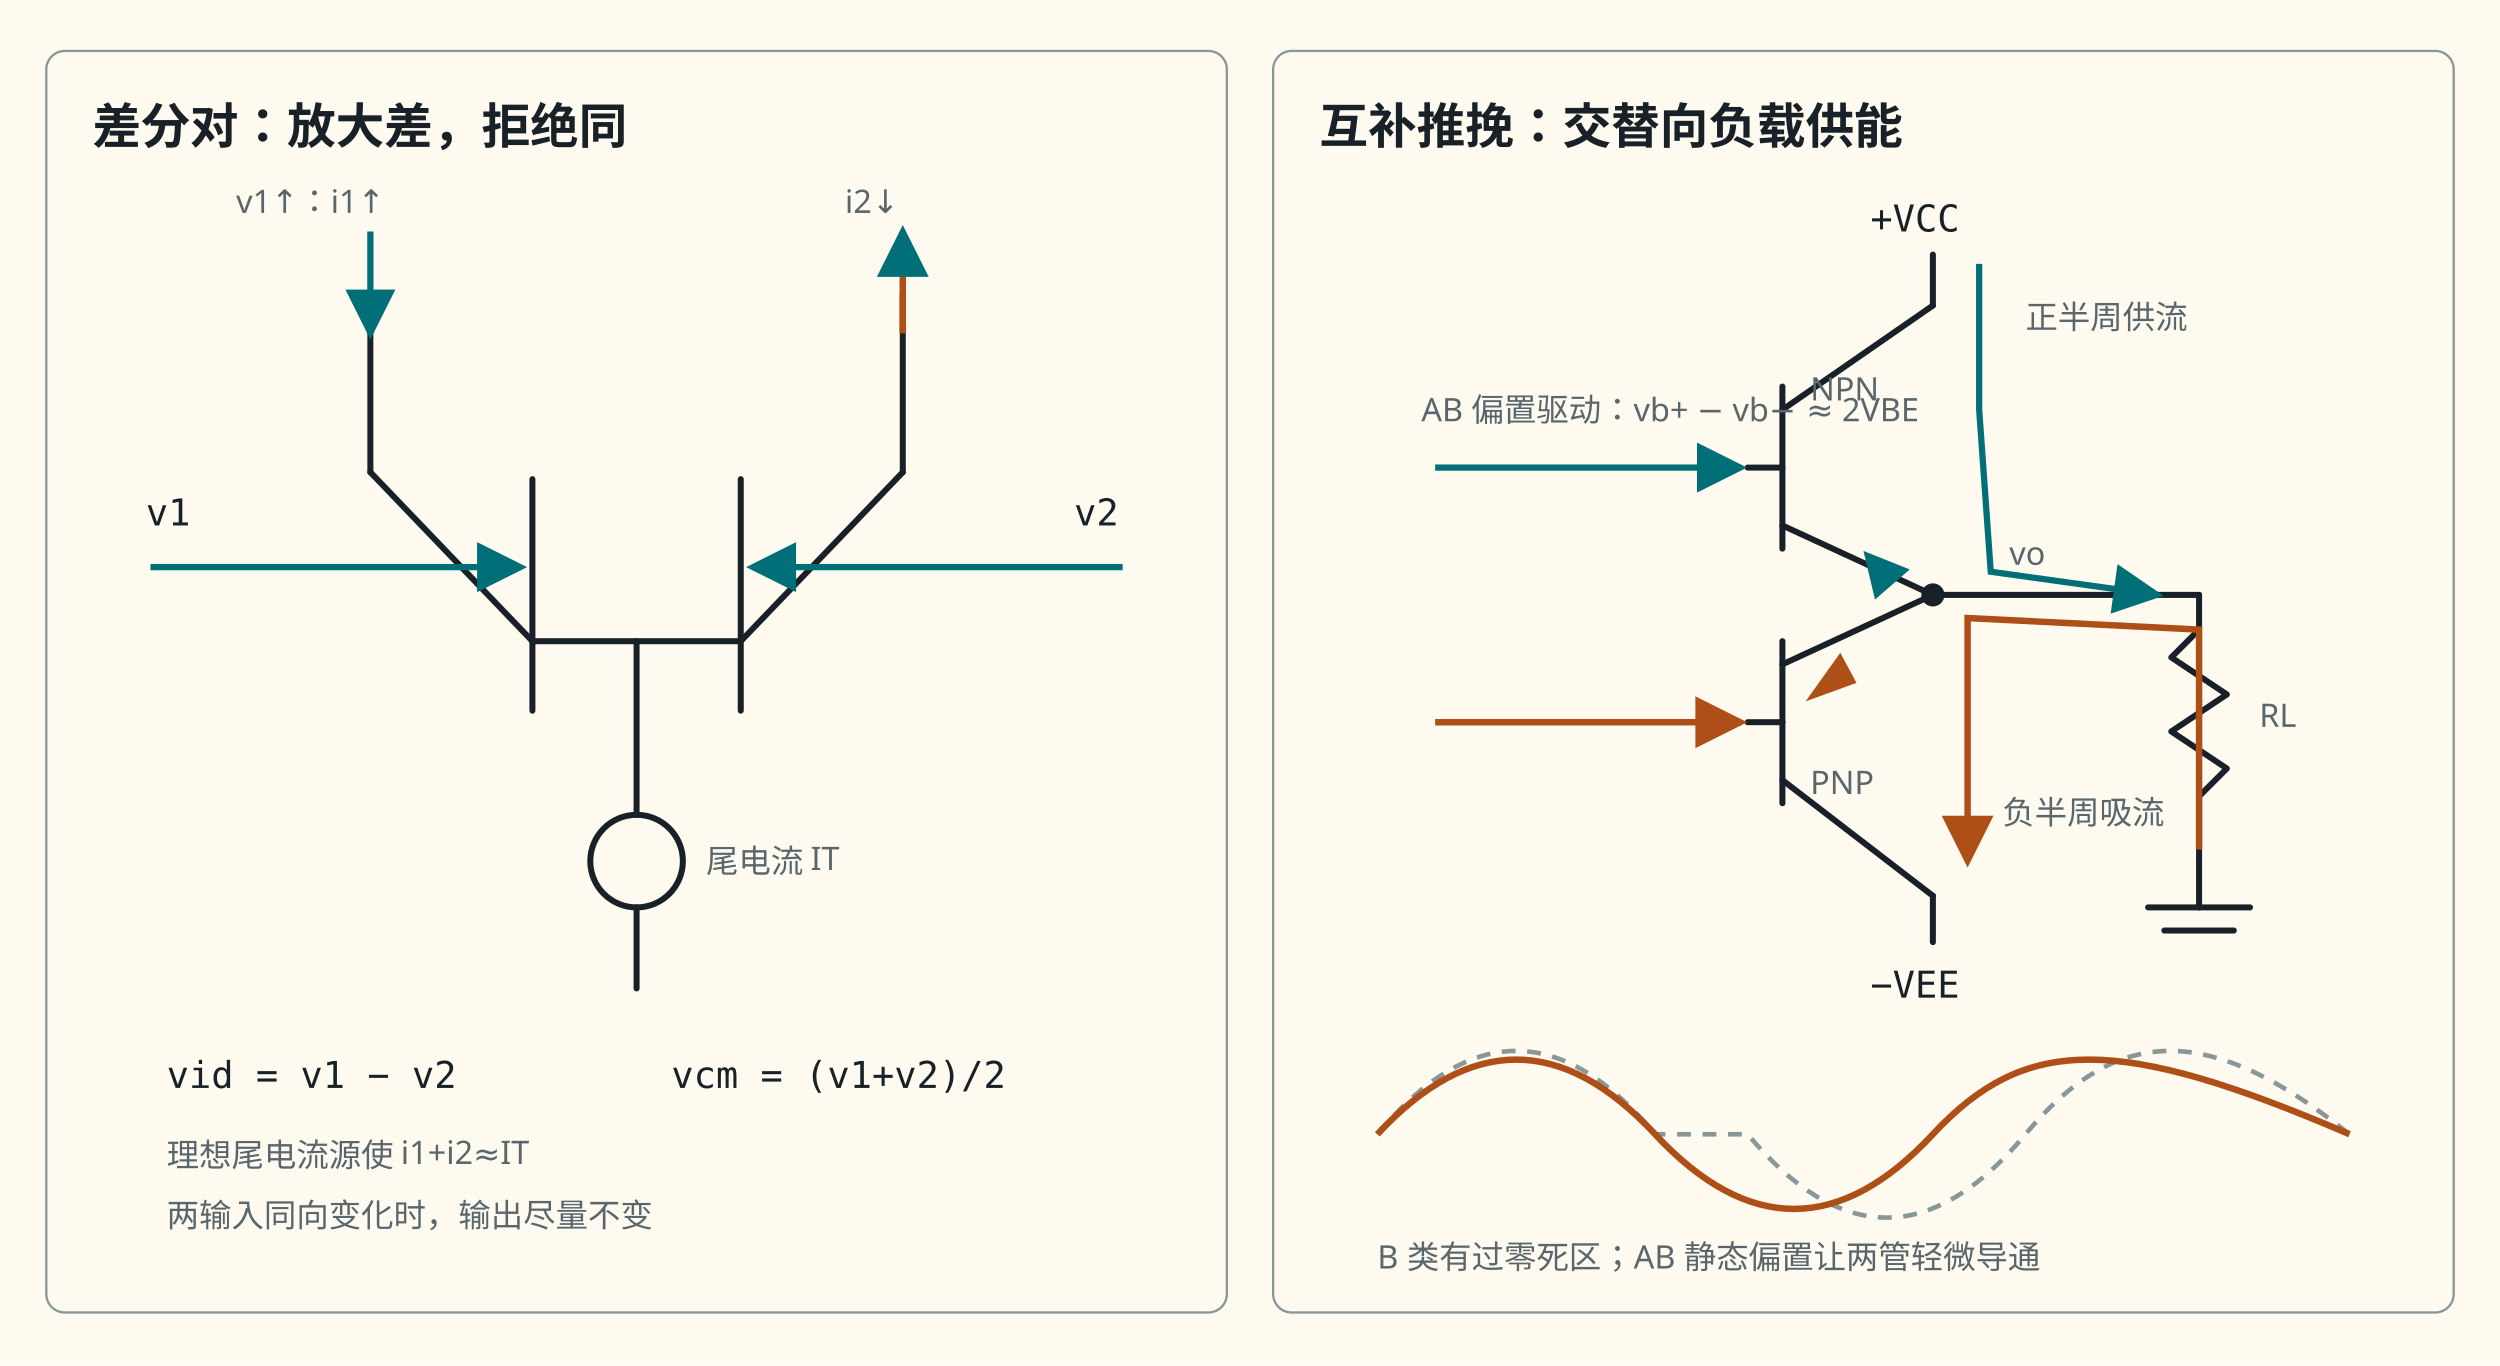
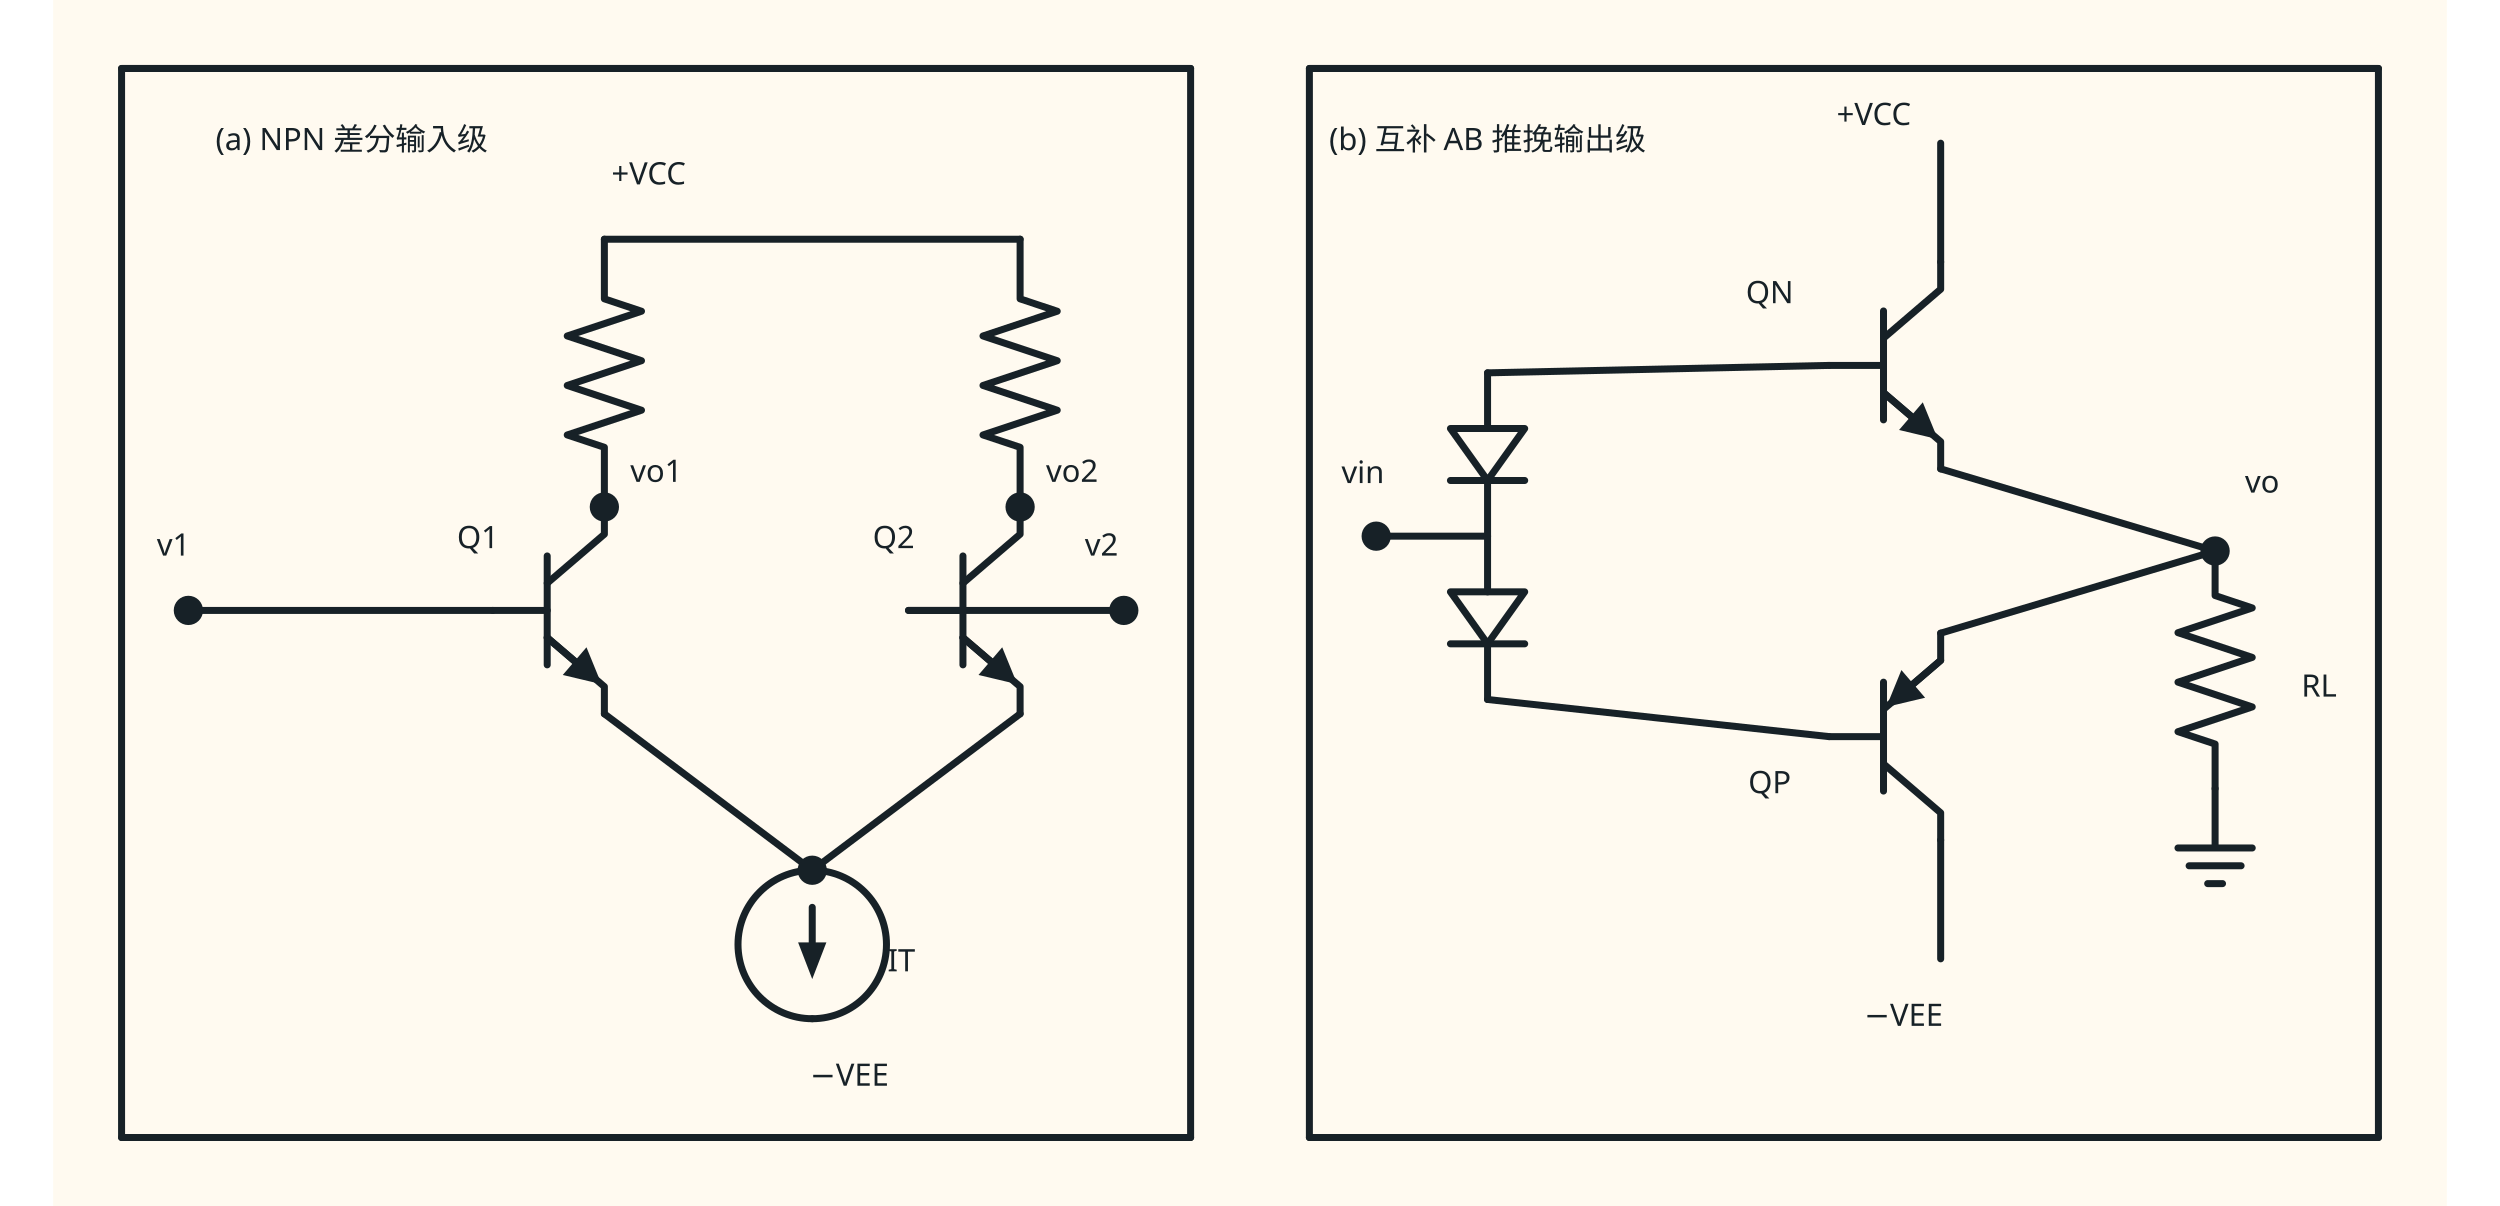
- <svg xmlns="http://www.w3.org/2000/svg" viewBox="0 0 1080 590" role="img">
-   <defs>
-     <marker id="a" markerWidth="8" markerHeight="8" refX="7" refY="4" orient="auto">
-       <path d="M0 0L8 4L0 8Z" fill="#006f78" />
-     </marker>
-     <marker id="b" markerWidth="8" markerHeight="8" refX="7" refY="4" orient="auto">
-       <path d="M0 0L8 4L0 8Z" fill="#ad4f16" />
-     </marker>
-   </defs>
-   <style>
-     .panel{fill:none;stroke:#87979a}.ink{stroke:#172127;fill:none;stroke-width:2.6;stroke-linecap:round;stroke-linejoin:round}.flow{stroke:#006f78;fill:none;stroke-width:2.7}.accent{stroke:#ad4f16;fill:none;stroke-width:2.8}.ghost{stroke:#87979a;fill:none;stroke-width:2;stroke-dasharray:6 5}.node{fill:#172127}.txt{fill:#172127;font:18px sans-serif}.head{fill:#172127;font:bold 21px sans-serif}.small{fill:#59676d;font:14px sans-serif}.math{fill:#172127;font:16px monospace}@media(prefers-color-scheme:dark){.ink{stroke:#e8eee8}.node{fill:#e8eee8}.txt,.head,.math{fill:#e8eee8}.small{fill:#aebcb9}}
-     .bg{fill:#fffaf0}@media(prefers-color-scheme:dark){.bg{fill:#121a1d}}
-   </style>
-   <rect class="bg" width="1080" height="590" />
-   <g transform="translate(20 22)">
-     <rect class="panel" width="510" height="545" rx="8" />
-     <text class="head" x="20" y="40">差分对：放大差，拒绝同</text>
-     <line class="ink" x1="140" y1="105" x2="140" y2="182" />
-     <line class="ink" x1="370" y1="105" x2="370" y2="182" />
-     <line class="ink" x1="140" y1="182" x2="210" y2="255" />
-     <line class="ink" x1="370" y1="182" x2="300" y2="255" />
-     <line class="ink" x1="210" y1="255" x2="300" y2="255" />
-     <line class="ink" x1="210" y1="185" x2="210" y2="285" />
-     <line class="ink" x1="300" y1="185" x2="300" y2="285" />
-     <line class="flow" x1="45" y1="223" x2="205" y2="223" marker-end="url(#a)" />
-     <line class="flow" x1="465" y1="223" x2="305" y2="223" marker-end="url(#a)" />
-     <text class="math" x="43" y="205">v1</text>
-     <text class="math" x="444" y="205">v2</text>
-     <line class="ink" x1="255" y1="255" x2="255" y2="330" />
-     <circle cx="255" cy="350" r="20" class="ink" />
-     <line class="ink" x1="255" y1="370" x2="255" y2="405" />
-     <text class="small" x="285" y="355">尾电流 IT</text>
-     <line class="flow" x1="140" y1="78" x2="140" y2="122" marker-end="url(#a)" />
-     <line class="accent" x1="370" y1="122" x2="370" y2="78" marker-end="url(#a)" />
-     <text class="small" x="82" y="70">v1↑：i1↑</text>
-     <text class="small" x="345" y="70">i2↓</text>
-     <text class="math" x="52" y="448">vid = v1 − v2</text>
-     <text class="math" x="270" y="448">vcm = (v1+v2)/2</text>
-     <text class="small" x="52" y="482">理想尾电流源使 i1+i2≈IT</text>
-     <text class="small" x="52" y="508">两输入同向变化时，输出尽量不变</text>
-   </g>
-   <g transform="translate(550 22)">
-     <rect class="panel" width="510" height="545" rx="8" />
-     <text class="head" x="20" y="40">互补推挽：交替向负载供能</text>
-     <text class="math" x="258" y="78">+VCC</text>
-     <line class="ink" x1="285" y1="88" x2="285" y2="110" />
-     <g data-role="output-npn">
-       <line class="ink" x1="205" y1="180" x2="220" y2="180" />
-       <line class="ink" x1="220" y1="145" x2="220" y2="215" />
-       <line class="ink" x1="220" y1="155" x2="285" y2="110" />
-       <line class="ink" x1="220" y1="205" x2="285" y2="235" />
-       <path d="M255 216L275 224L260 237Z" fill="#006f78" />
-     </g>
-     <text class="small" x="232" y="151">NPN</text>
-     <g data-role="output-pnp">
-       <line class="ink" x1="205" y1="290" x2="220" y2="290" />
-       <line class="ink" x1="220" y1="255" x2="220" y2="325" />
-       <line class="ink" x1="220" y1="265" x2="285" y2="235" />
-       <line class="ink" x1="220" y1="315" x2="285" y2="365" />
-       <path d="M252 273L230 281L245 260Z" fill="#ad4f16" />
-     </g>
-     <text class="small" x="232" y="321">PNP</text>
-     <line class="ink" x1="285" y1="365" x2="285" y2="385" />
-     <text class="math" x="258" y="409">−VEE</text>
-     <circle class="node" cx="285" cy="235" r="5" />
-     <line class="ink" x1="285" y1="235" x2="400" y2="235" />
-     <text class="small" x="318" y="222">vo</text>
-     <g data-role="load">
-       <polyline class="ink" points="400,235 400,250 388,262 412,278 388,294 412,310 400,322 400,350" />
-       <line class="ink" x1="400" y1="350" x2="400" y2="370" />
-       <line class="ink" x1="378" y1="370" x2="422" y2="370" />
-       <line class="ink" x1="385" y1="380" x2="415" y2="380" />
-     </g>
-     <text class="small" x="426" y="292">RL</text>
-     <line class="flow" x1="70" y1="180" x2="202" y2="180" marker-end="url(#a)" />
-     <line class="accent" x1="70" y1="290" x2="202" y2="290" marker-end="url(#b)" />
-     <text class="small" x="64" y="160">AB 偏置驱动：vb+ − vb− ≈ 2VBE</text>
-     <path class="flow" d="M305 92L305 155L310 225L382 235" marker-end="url(#a)" />
-     <text class="small" x="325" y="120">正半周供流</text>
-     <path class="accent" d="M400 345L400 250L300 245L300 350" marker-end="url(#b)" />
-     <text class="small" x="315" y="334">负半周吸流</text>
-     <path class="ghost" d="M45 468 C85 420 125 420 165 468 L205 468 C245 516 285 516 325 468 S405 420 465 468" />
-     <path class="accent" d="M45 468 C85 425 125 425 165 468 C205 511 245 511 285 468 S365 425 465 468" />
-     <text class="small" x="45" y="526">B 类有过零死区；AB 静态偏置让两管轻微导通</text>
-   </g>
+ <svg xmlns="http://www.w3.org/2000/svg" role="img" xml:lang="en" height="268.4pt" width="556.4pt" viewBox="-16.6 -247 580.4 292.4">
+   <style>:root{color:#172127}.bg{fill:#fffaf0}@media(prefers-color-scheme:dark){:root{color:#e8eee8}.bg{fill:#121a1d}}</style>
+   <rect class="bg" x="-16.6" y="-247" width="580.4" height="292.4" />
+   <circle cx="167.46" cy="-18" r="18" style="stroke:currentColor;fill:none;stroke-width:1.7;stroke-dasharray:-;" />
+   <polygon points="340.2,-143.1 331.2,-130.5 322.2,-143.1 " style="stroke:currentColor;fill:none;stroke-width:1.7;stroke-dasharray:-;stroke-linecap:round;stroke-linejoin:round;" />
+   <polygon points="340.2,-103.5 331.2,-90.9 322.2,-103.5 " style="stroke:currentColor;fill:none;stroke-width:1.7;stroke-dasharray:-;stroke-linecap:round;stroke-linejoin:round;" />
+   <path d="M 0.0,28.8 L 129.6,28.8 L 259.2,28.8" style="stroke:currentColor;fill:none;stroke-width:1.7;stroke-dasharray:-;stroke-linecap:round;stroke-linejoin:round;" />
+   <path d="M 259.2,28.8 L 259.2,-100.8 L 259.2,-230.4" style="stroke:currentColor;fill:none;stroke-width:1.7;stroke-dasharray:-;stroke-linecap:round;stroke-linejoin:round;" />
+   <path d="M 259.2,-230.4 L 129.6,-230.4 L 0,-230.4" style="stroke:currentColor;fill:none;stroke-width:1.7;stroke-dasharray:-;stroke-linecap:round;stroke-linejoin:round;" />
+   <path d="M 0.0,-230.4 L 0,-100.8 L 0,28.8" style="stroke:currentColor;fill:none;stroke-width:1.7;stroke-dasharray:-;stroke-linecap:round;stroke-linejoin:round;" />
+   <path d="M 90.0,-99.0 L 103.2,-99" style="stroke:currentColor;fill:none;stroke-width:1.7;stroke-dasharray:-;stroke-linecap:round;stroke-linejoin:round;" />
+   <path d="M 103.2,-112.2 L 103.2,-85.8" style="stroke:currentColor;fill:none;stroke-width:1.7;stroke-dasharray:-;stroke-linecap:round;stroke-linejoin:round;" />
+   <path d="M 103.2,-105.6 L 117.06,-117.48 L 117.06,-124.08" style="stroke:currentColor;fill:none;stroke-width:1.7;stroke-dasharray:-;stroke-linecap:round;stroke-linejoin:round;" />
+   <path d="M 103.2,-92.4 L 117.06,-80.52 L 117.06,-73.92" style="stroke:currentColor;fill:none;stroke-width:1.7;stroke-dasharray:-;stroke-linecap:round;stroke-linejoin:round;" />
+   <path d="M 103.2,-92.4 L 110.227,-86.377" style="stroke:currentColor;fill:none;stroke-width:1.7;stroke-dasharray:-;stroke-linecap:round;stroke-linejoin:round;" />
+   <path d="M 115.541 -81.822 L 107.884 -83.644 L 112.57 -89.11 Z" style="stroke:currentColor;fill:currentColor;stroke-linecap:butt;stroke-linejoin:miter;" />
+   <path d="M 190.8,-99.0 L 204,-99" style="stroke:currentColor;fill:none;stroke-width:1.7;stroke-dasharray:-;stroke-linecap:round;stroke-linejoin:round;" />
+   <path d="M 204,-112.2 L 204,-85.8" style="stroke:currentColor;fill:none;stroke-width:1.7;stroke-dasharray:-;stroke-linecap:round;stroke-linejoin:round;" />
+   <path d="M 204,-105.6 L 217.86,-117.48 L 217.86,-124.08" style="stroke:currentColor;fill:none;stroke-width:1.7;stroke-dasharray:-;stroke-linecap:round;stroke-linejoin:round;" />
+   <path d="M 204,-92.4 L 217.86,-80.52 L 217.86,-73.92" style="stroke:currentColor;fill:none;stroke-width:1.7;stroke-dasharray:-;stroke-linecap:round;stroke-linejoin:round;" />
+   <path d="M 204,-92.4 L 211.027,-86.377" style="stroke:currentColor;fill:none;stroke-width:1.7;stroke-dasharray:-;stroke-linecap:round;stroke-linejoin:round;" />
+   <path d="M 216.341 -81.822 L 208.684 -83.644 L 213.37 -89.11 Z" style="stroke:currentColor;fill:currentColor;stroke-linecap:butt;stroke-linejoin:miter;" />
+   <path d="M 16.2,-99.0 L 53.1,-99 L 90,-99" style="stroke:currentColor;fill:none;stroke-width:1.7;stroke-dasharray:-;stroke-linecap:round;stroke-linejoin:round;" />
+   <path d="M 243.0,-99.0 L 216.9,-99 L 190.8,-99" style="stroke:currentColor;fill:none;stroke-width:1.7;stroke-dasharray:-;stroke-linecap:round;stroke-linejoin:round;" />
+   <path d="M 117.06,-73.92 L 142.26,-54.96 L 167.46,-36" style="stroke:currentColor;fill:none;stroke-width:1.7;stroke-dasharray:-;stroke-linecap:round;stroke-linejoin:round;" />
+   <path d="M 217.86,-73.92 L 192.66,-54.96 L 167.46,-36" style="stroke:currentColor;fill:none;stroke-width:1.7;stroke-dasharray:-;stroke-linecap:round;stroke-linejoin:round;" />
+   <path d="M 167.46,-36.0 L 167.46,-36 M 167.46,-0 L 167.46,-0" style="stroke:currentColor;fill:none;stroke-width:1.7;stroke-dasharray:-;stroke-linecap:round;stroke-linejoin:round;" />
+   <path d="M 167.46,-27.0 L 167.46,-18" style="stroke:currentColor;fill:none;stroke-width:1.7;stroke-dasharray:-;stroke-linecap:round;stroke-linejoin:round;" />
+   <path d="M 167.46 -11 L 164.76 -18 L 170.16 -18 Z" style="stroke:currentColor;fill:currentColor;stroke-linecap:butt;stroke-linejoin:miter;" />
+   <path d="M 117.06,-189.0 L 167.46,-189 L 217.86,-189" style="stroke:currentColor;fill:none;stroke-width:1.7;stroke-dasharray:-;stroke-linecap:round;stroke-linejoin:round;" />
+   <path d="M 117.06,-189.0 L 117.06,-174.54 L 126.06,-171.54 L 108.06,-165.54 L 126.06,-159.54 L 108.06,-153.54 L 126.06,-147.54 L 108.06,-141.54 L 117.06,-138.54 L 117.06,-124.08" style="stroke:currentColor;fill:none;stroke-width:1.7;stroke-dasharray:-;stroke-linecap:round;stroke-linejoin:round;" />
+   <path d="M 217.86,-189.0 L 217.86,-174.54 L 226.86,-171.54 L 208.86,-165.54 L 226.86,-159.54 L 208.86,-153.54 L 226.86,-147.54 L 208.86,-141.54 L 217.86,-138.54 L 217.86,-124.08" style="stroke:currentColor;fill:none;stroke-width:1.7;stroke-dasharray:-;stroke-linecap:round;stroke-linejoin:round;" />
+   <path d="M 288.0,28.8 L 417.6,28.8 L 547.2,28.8" style="stroke:currentColor;fill:none;stroke-width:1.7;stroke-dasharray:-;stroke-linecap:round;stroke-linejoin:round;" />
+   <path d="M 547.2,28.8 L 547.2,-100.8 L 547.2,-230.4" style="stroke:currentColor;fill:none;stroke-width:1.7;stroke-dasharray:-;stroke-linecap:round;stroke-linejoin:round;" />
+   <path d="M 547.2,-230.4 L 417.6,-230.4 L 288,-230.4" style="stroke:currentColor;fill:none;stroke-width:1.7;stroke-dasharray:-;stroke-linecap:round;stroke-linejoin:round;" />
+   <path d="M 288.0,-230.4 L 288,-100.8 L 288,28.8" style="stroke:currentColor;fill:none;stroke-width:1.7;stroke-dasharray:-;stroke-linecap:round;stroke-linejoin:round;" />
+   <path d="M 414.0,-158.4 L 427.2,-158.4" style="stroke:currentColor;fill:none;stroke-width:1.7;stroke-dasharray:-;stroke-linecap:round;stroke-linejoin:round;" />
+   <path d="M 427.2,-171.6 L 427.2,-145.2" style="stroke:currentColor;fill:none;stroke-width:1.7;stroke-dasharray:-;stroke-linecap:round;stroke-linejoin:round;" />
+   <path d="M 427.2,-165 L 441.06,-176.88 L 441.06,-183.48" style="stroke:currentColor;fill:none;stroke-width:1.7;stroke-dasharray:-;stroke-linecap:round;stroke-linejoin:round;" />
+   <path d="M 427.2,-151.8 L 441.06,-139.92 L 441.06,-133.32" style="stroke:currentColor;fill:none;stroke-width:1.7;stroke-dasharray:-;stroke-linecap:round;stroke-linejoin:round;" />
+   <path d="M 427.2,-151.8 L 434.227,-145.777" style="stroke:currentColor;fill:none;stroke-width:1.7;stroke-dasharray:-;stroke-linecap:round;stroke-linejoin:round;" />
+   <path d="M 439.541 -141.222 L 431.884 -143.044 L 436.57 -148.51 Z" style="stroke:currentColor;fill:currentColor;stroke-linecap:butt;stroke-linejoin:miter;" />
+   <path d="M 414.0,-68.4 L 427.2,-68.4" style="stroke:currentColor;fill:none;stroke-width:1.7;stroke-dasharray:-;stroke-linecap:round;stroke-linejoin:round;" />
+   <path d="M 427.2,-81.6 L 427.2,-55.2" style="stroke:currentColor;fill:none;stroke-width:1.7;stroke-dasharray:-;stroke-linecap:round;stroke-linejoin:round;" />
+   <path d="M 427.2,-75 L 441.06,-86.88 L 441.06,-93.48" style="stroke:currentColor;fill:none;stroke-width:1.7;stroke-dasharray:-;stroke-linecap:round;stroke-linejoin:round;" />
+   <path d="M 427.2,-61.8 L 441.06,-49.92 L 441.06,-43.32" style="stroke:currentColor;fill:none;stroke-width:1.7;stroke-dasharray:-;stroke-linecap:round;stroke-linejoin:round;" />
+   <path d="M 441.06,-86.88 L 434.033,-80.857" style="stroke:currentColor;fill:none;stroke-width:1.7;stroke-dasharray:-;stroke-linecap:round;stroke-linejoin:round;" />
+   <path d="M 428.719 -76.302 L 431.69 -83.59 L 436.376 -78.124 Z" style="stroke:currentColor;fill:currentColor;stroke-linecap:butt;stroke-linejoin:miter;" />
+   <path d="M 441.06,-183.48 L 441.06,-197.88 L 441.06,-212.28" style="stroke:currentColor;fill:none;stroke-width:1.7;stroke-dasharray:-;stroke-linecap:round;stroke-linejoin:round;" />
+   <path d="M 441.06,-43.32 L 441.06,-28.92 L 441.06,-14.52" style="stroke:currentColor;fill:none;stroke-width:1.7;stroke-dasharray:-;stroke-linecap:round;stroke-linejoin:round;" />
+   <path d="M 441.06,-133.32 L 474.33,-123.36 L 507.6,-113.4" style="stroke:currentColor;fill:none;stroke-width:1.7;stroke-dasharray:-;stroke-linecap:round;stroke-linejoin:round;" />
+   <path d="M 441.06,-93.48 L 474.33,-103.44 L 507.6,-113.4" style="stroke:currentColor;fill:none;stroke-width:1.7;stroke-dasharray:-;stroke-linecap:round;stroke-linejoin:round;" />
+   <path d="M 507.6,-113.4 L 507.6,-102.6 L 516.6,-99.6 L 498.6,-93.6 L 516.6,-87.6 L 498.6,-81.6 L 516.6,-75.6 L 498.6,-69.6 L 507.6,-66.6 L 507.6,-55.8" style="stroke:currentColor;fill:none;stroke-width:1.7;stroke-dasharray:-;stroke-linecap:round;stroke-linejoin:round;" />
+   <path d="M 507.6,-55.8 L 507.6,-41.4 L 498.6,-41.4 L 516.6,-41.4 M 501.3,-37.08 L 513.9,-37.08 M 505.8,-32.76 L 509.4,-32.76" style="stroke:currentColor;fill:none;stroke-width:1.7;stroke-dasharray:-;stroke-linecap:round;stroke-linejoin:round;" />
+   <path d="M 331.2,-156.6 L 331.2,-143.1 M 340.2,-130.5 L 322.2,-130.5 M 331.2,-130.5 L 331.2,-117" style="stroke:currentColor;fill:none;stroke-width:1.7;stroke-dasharray:-;stroke-linecap:round;stroke-linejoin:round;" />
+   <path d="M 331.2,-117 L 331.2,-103.5 M 340.2,-90.9 L 322.2,-90.9 M 331.2,-90.9 L 331.2,-77.4" style="stroke:currentColor;fill:none;stroke-width:1.7;stroke-dasharray:-;stroke-linecap:round;stroke-linejoin:round;" />
+   <path d="M 331.2,-156.6 L 372.6,-157.5 L 414,-158.4" style="stroke:currentColor;fill:none;stroke-width:1.7;stroke-dasharray:-;stroke-linecap:round;stroke-linejoin:round;" />
+   <path d="M 331.2,-77.4 L 372.6,-72.9 L 414,-68.4" style="stroke:currentColor;fill:none;stroke-width:1.7;stroke-dasharray:-;stroke-linecap:round;stroke-linejoin:round;" />
+   <path d="M 304.2,-117.0 L 317.7,-117 L 331.2,-117" style="stroke:currentColor;fill:none;stroke-width:1.7;stroke-dasharray:-;stroke-linecap:round;stroke-linejoin:round;" />
+   <text x="55.8" y="-221.7" dominant-baseline="central" fill="currentColor" font-size="7.5" font-family="sans" text-anchor="middle">
+     <tspan x="55.8" dy="7.5">(a) NPN 差分输入级</tspan>
+   </text>
+   <text x="86.4" y="-124.5" dominant-baseline="central" fill="currentColor" font-size="7.5" font-family="sans" text-anchor="middle">
+     <tspan x="86.4" dy="7.5">Q1</tspan>
+   </text>
+   <text x="187.2" y="-124.5" dominant-baseline="central" fill="currentColor" font-size="7.5" font-family="sans" text-anchor="middle">
+     <tspan x="187.2" dy="7.5">Q2</tspan>
+   </text>
+   <text x="12.6" y="-122.7" dominant-baseline="central" fill="currentColor" font-size="7.5" font-family="sans" text-anchor="middle">
+     <tspan x="12.6" dy="7.5">v1</tspan>
+   </text>
+   <text x="237.6" y="-122.7" dominant-baseline="central" fill="currentColor" font-size="7.5" font-family="sans" text-anchor="middle">
+     <tspan x="237.6" dy="7.5">v2</tspan>
+   </text>
+   <text x="189.06" y="-21.9" dominant-baseline="central" fill="currentColor" font-size="7.5" font-family="sans" text-anchor="middle">
+     <tspan x="189.06" dy="7.5">IT</tspan>
+   </text>
+   <text x="176.46" y="5.1" dominant-baseline="central" fill="currentColor" font-size="7.5" font-family="sans" text-anchor="middle">
+     <tspan x="176.46" dy="7.5">−VEE</tspan>
+   </text>
+   <text x="127.8" y="-212.7" dominant-baseline="central" fill="currentColor" font-size="7.5" font-family="sans" text-anchor="middle">
+     <tspan x="127.8" dy="7.5">+VCC</tspan>
+   </text>
+   <text x="129.66" y="-140.58" dominant-baseline="central" fill="currentColor" font-size="7.5" font-family="sans" text-anchor="middle">
+     <tspan x="129.66" dy="7.5">vo1</tspan>
+   </text>
+   <text x="230.46" y="-140.58" dominant-baseline="central" fill="currentColor" font-size="7.5" font-family="sans" text-anchor="middle">
+     <tspan x="230.46" dy="7.5">vo2</tspan>
+   </text>
+   <text x="331.2" y="-221.7" dominant-baseline="central" fill="currentColor" font-size="7.5" font-family="sans" text-anchor="middle">
+     <tspan x="331.2" dy="7.5">(b) 互补 AB 推挽输出级</tspan>
+   </text>
+   <text x="399.6" y="-183.9" dominant-baseline="central" fill="currentColor" font-size="7.5" font-family="sans" text-anchor="middle">
+     <tspan x="399.6" dy="7.5">QN</tspan>
+   </text>
+   <text x="399.6" y="-65.1" dominant-baseline="central" fill="currentColor" font-size="7.5" font-family="sans" text-anchor="middle">
+     <tspan x="399.6" dy="7.5">QP</tspan>
+   </text>
+   <text x="424.86" y="-227.1" dominant-baseline="central" fill="currentColor" font-size="7.5" font-family="sans" text-anchor="middle">
+     <tspan x="424.86" dy="7.5">+VCC</tspan>
+   </text>
+   <text x="432.06" y="-9.42" dominant-baseline="central" fill="currentColor" font-size="7.5" font-family="sans" text-anchor="middle">
+     <tspan x="432.06" dy="7.5">−VEE</tspan>
+   </text>
+   <text x="519.016" y="-137.981" dominant-baseline="central" fill="currentColor" font-size="7.5" font-family="sans" text-anchor="middle">
+     <tspan x="519.016" dy="7.5">vo</tspan>
+   </text>
+   <text x="532.8" y="-88.5" dominant-baseline="central" fill="currentColor" font-size="7.5" font-family="sans" text-anchor="middle">
+     <tspan x="532.8" dy="7.5">RL</tspan>
+   </text>
+   <text x="300.968" y="-140.29" dominant-baseline="central" fill="currentColor" font-size="7.5" font-family="sans" text-anchor="middle">
+     <tspan x="300.968" dy="7.5">vin</tspan>
+   </text>
+   <circle cx="16.2" cy="-99" r="2.7" style="stroke:currentColor;fill:currentColor;stroke-width:1.7;stroke-dasharray:-;" />
+   <circle cx="243" cy="-99" r="2.7" style="stroke:currentColor;fill:currentColor;stroke-width:1.7;stroke-dasharray:-;" />
+   <circle cx="167.46" cy="-36" r="2.7" style="stroke:currentColor;fill:currentColor;stroke-width:1.7;stroke-dasharray:-;" />
+   <circle cx="117.06" cy="-124.08" r="2.7" style="stroke:currentColor;fill:currentColor;stroke-width:1.7;stroke-dasharray:-;" />
+   <circle cx="217.86" cy="-124.08" r="2.7" style="stroke:currentColor;fill:currentColor;stroke-width:1.7;stroke-dasharray:-;" />
+   <circle cx="507.6" cy="-113.4" r="2.7" style="stroke:currentColor;fill:currentColor;stroke-width:1.7;stroke-dasharray:-;" />
+   <circle cx="304.2" cy="-117" r="2.7" style="stroke:currentColor;fill:currentColor;stroke-width:1.7;stroke-dasharray:-;" />
</svg>
